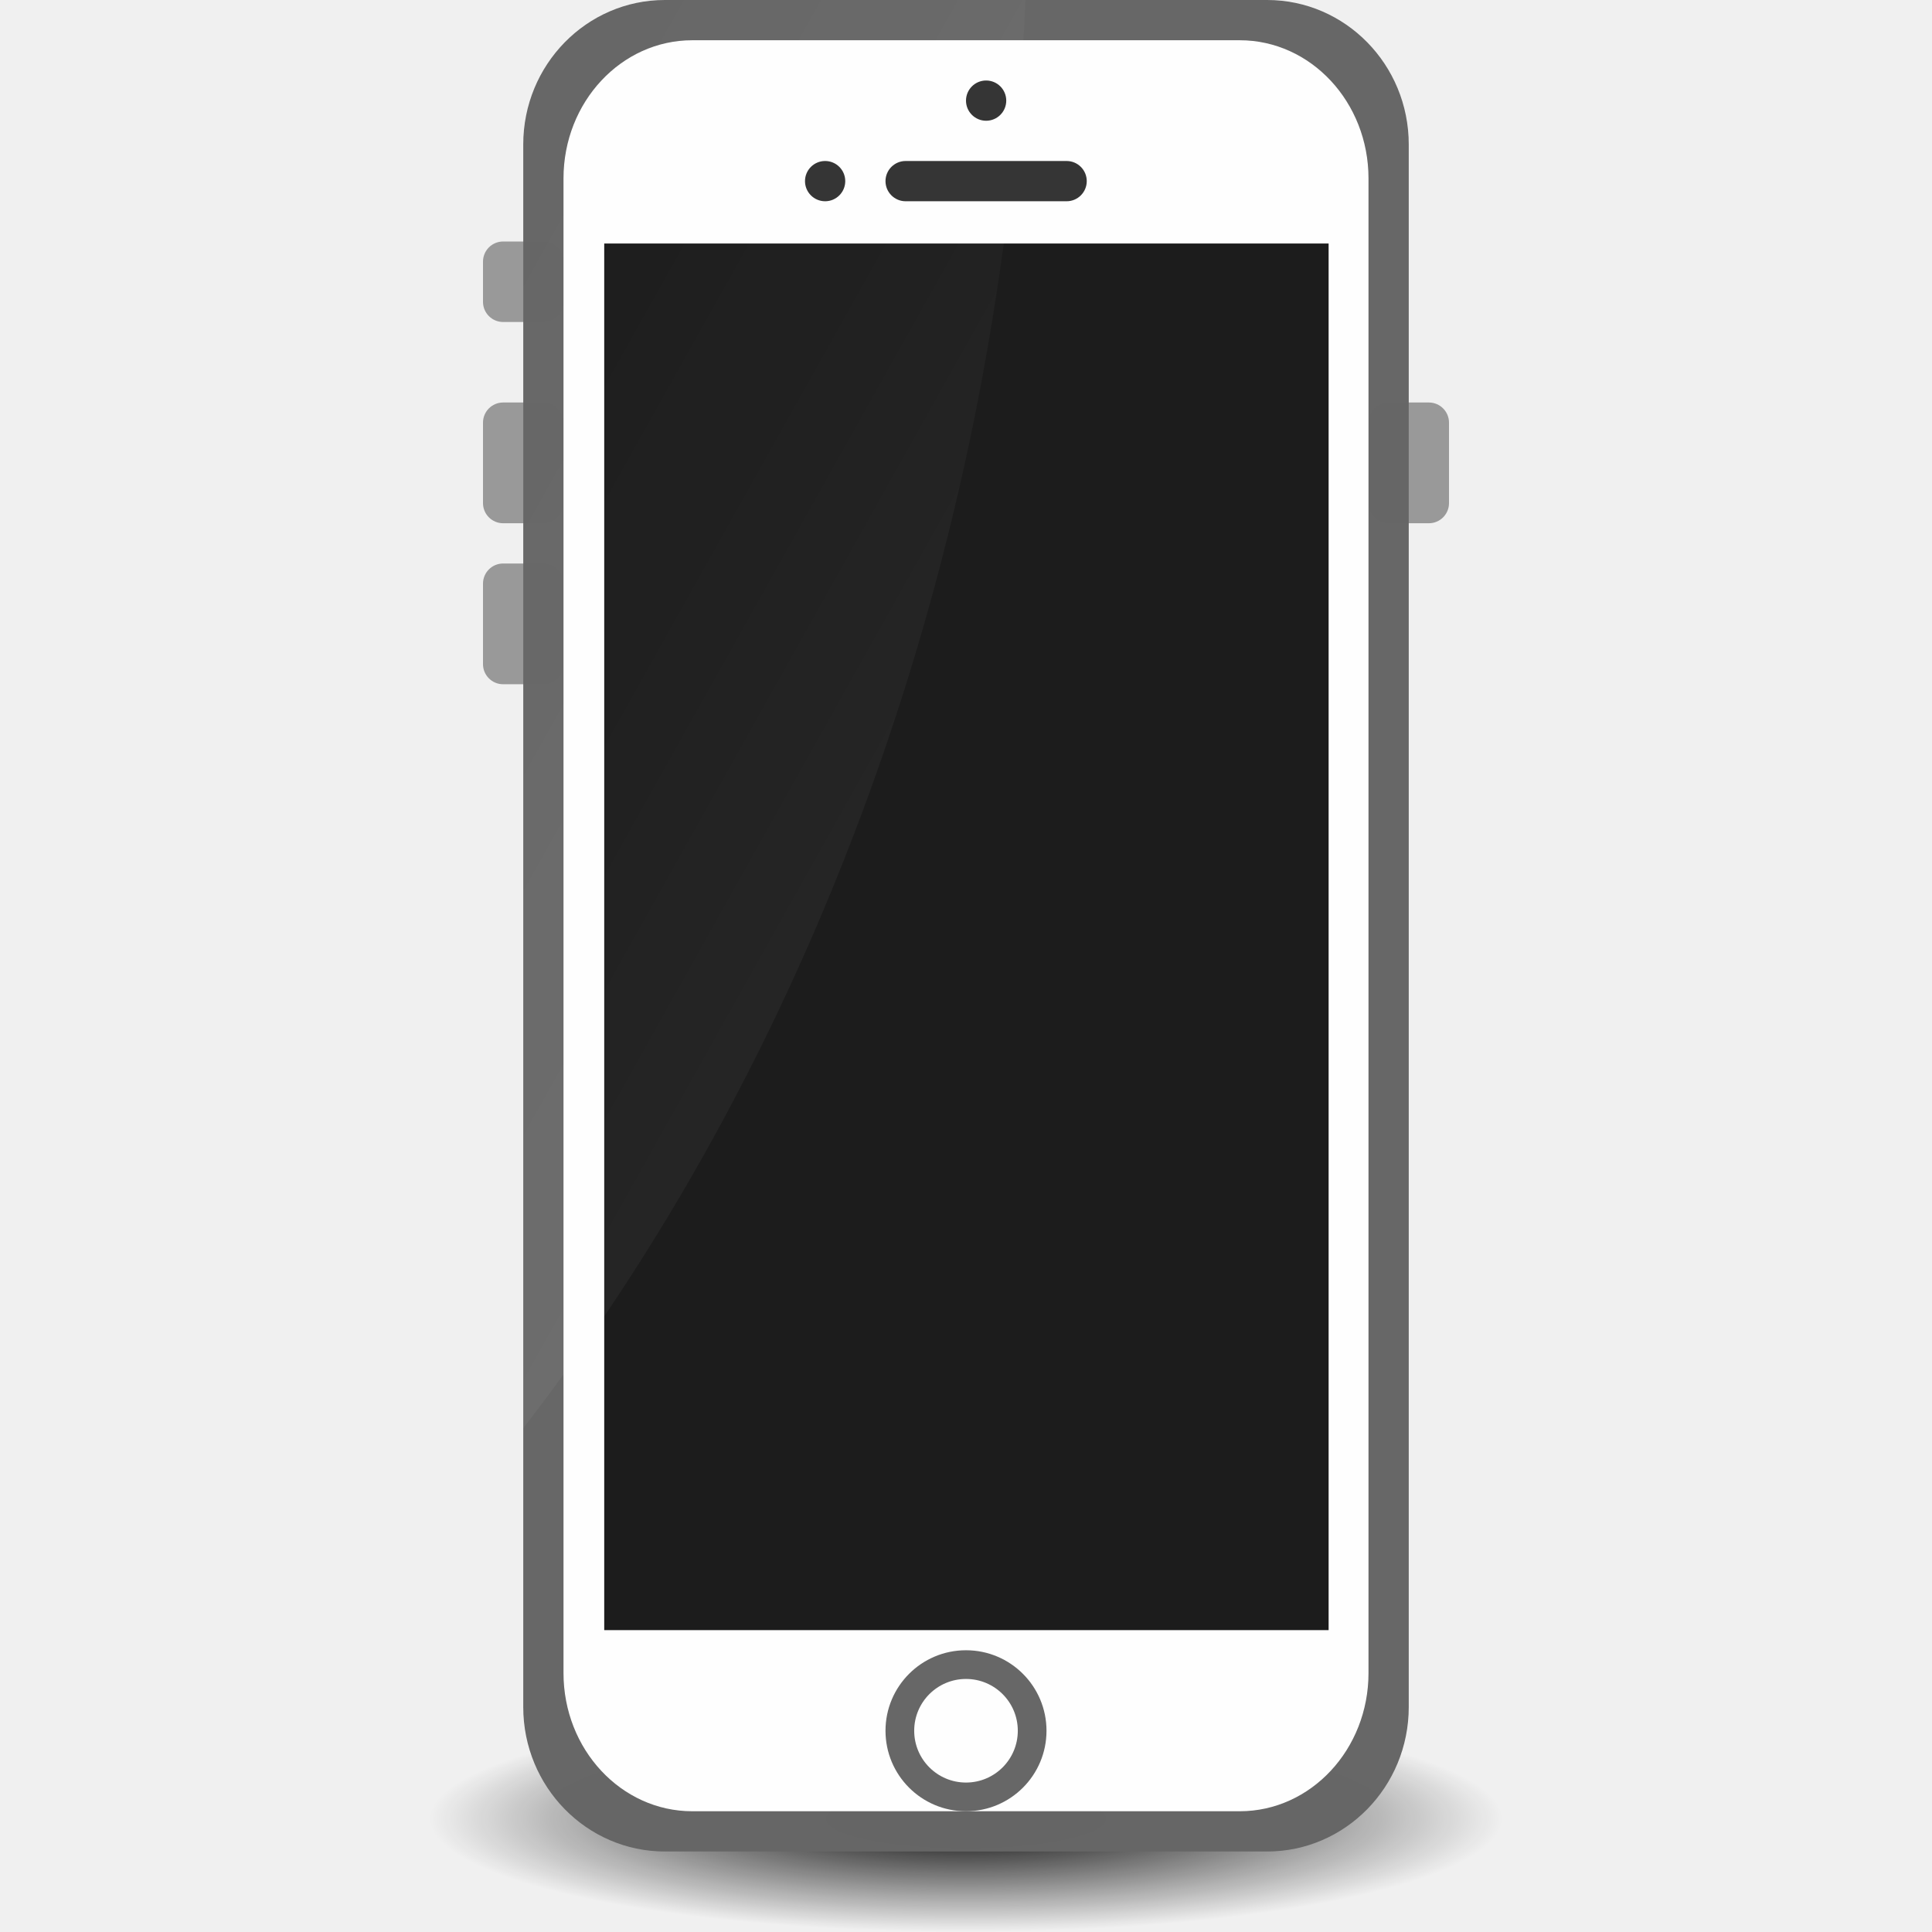
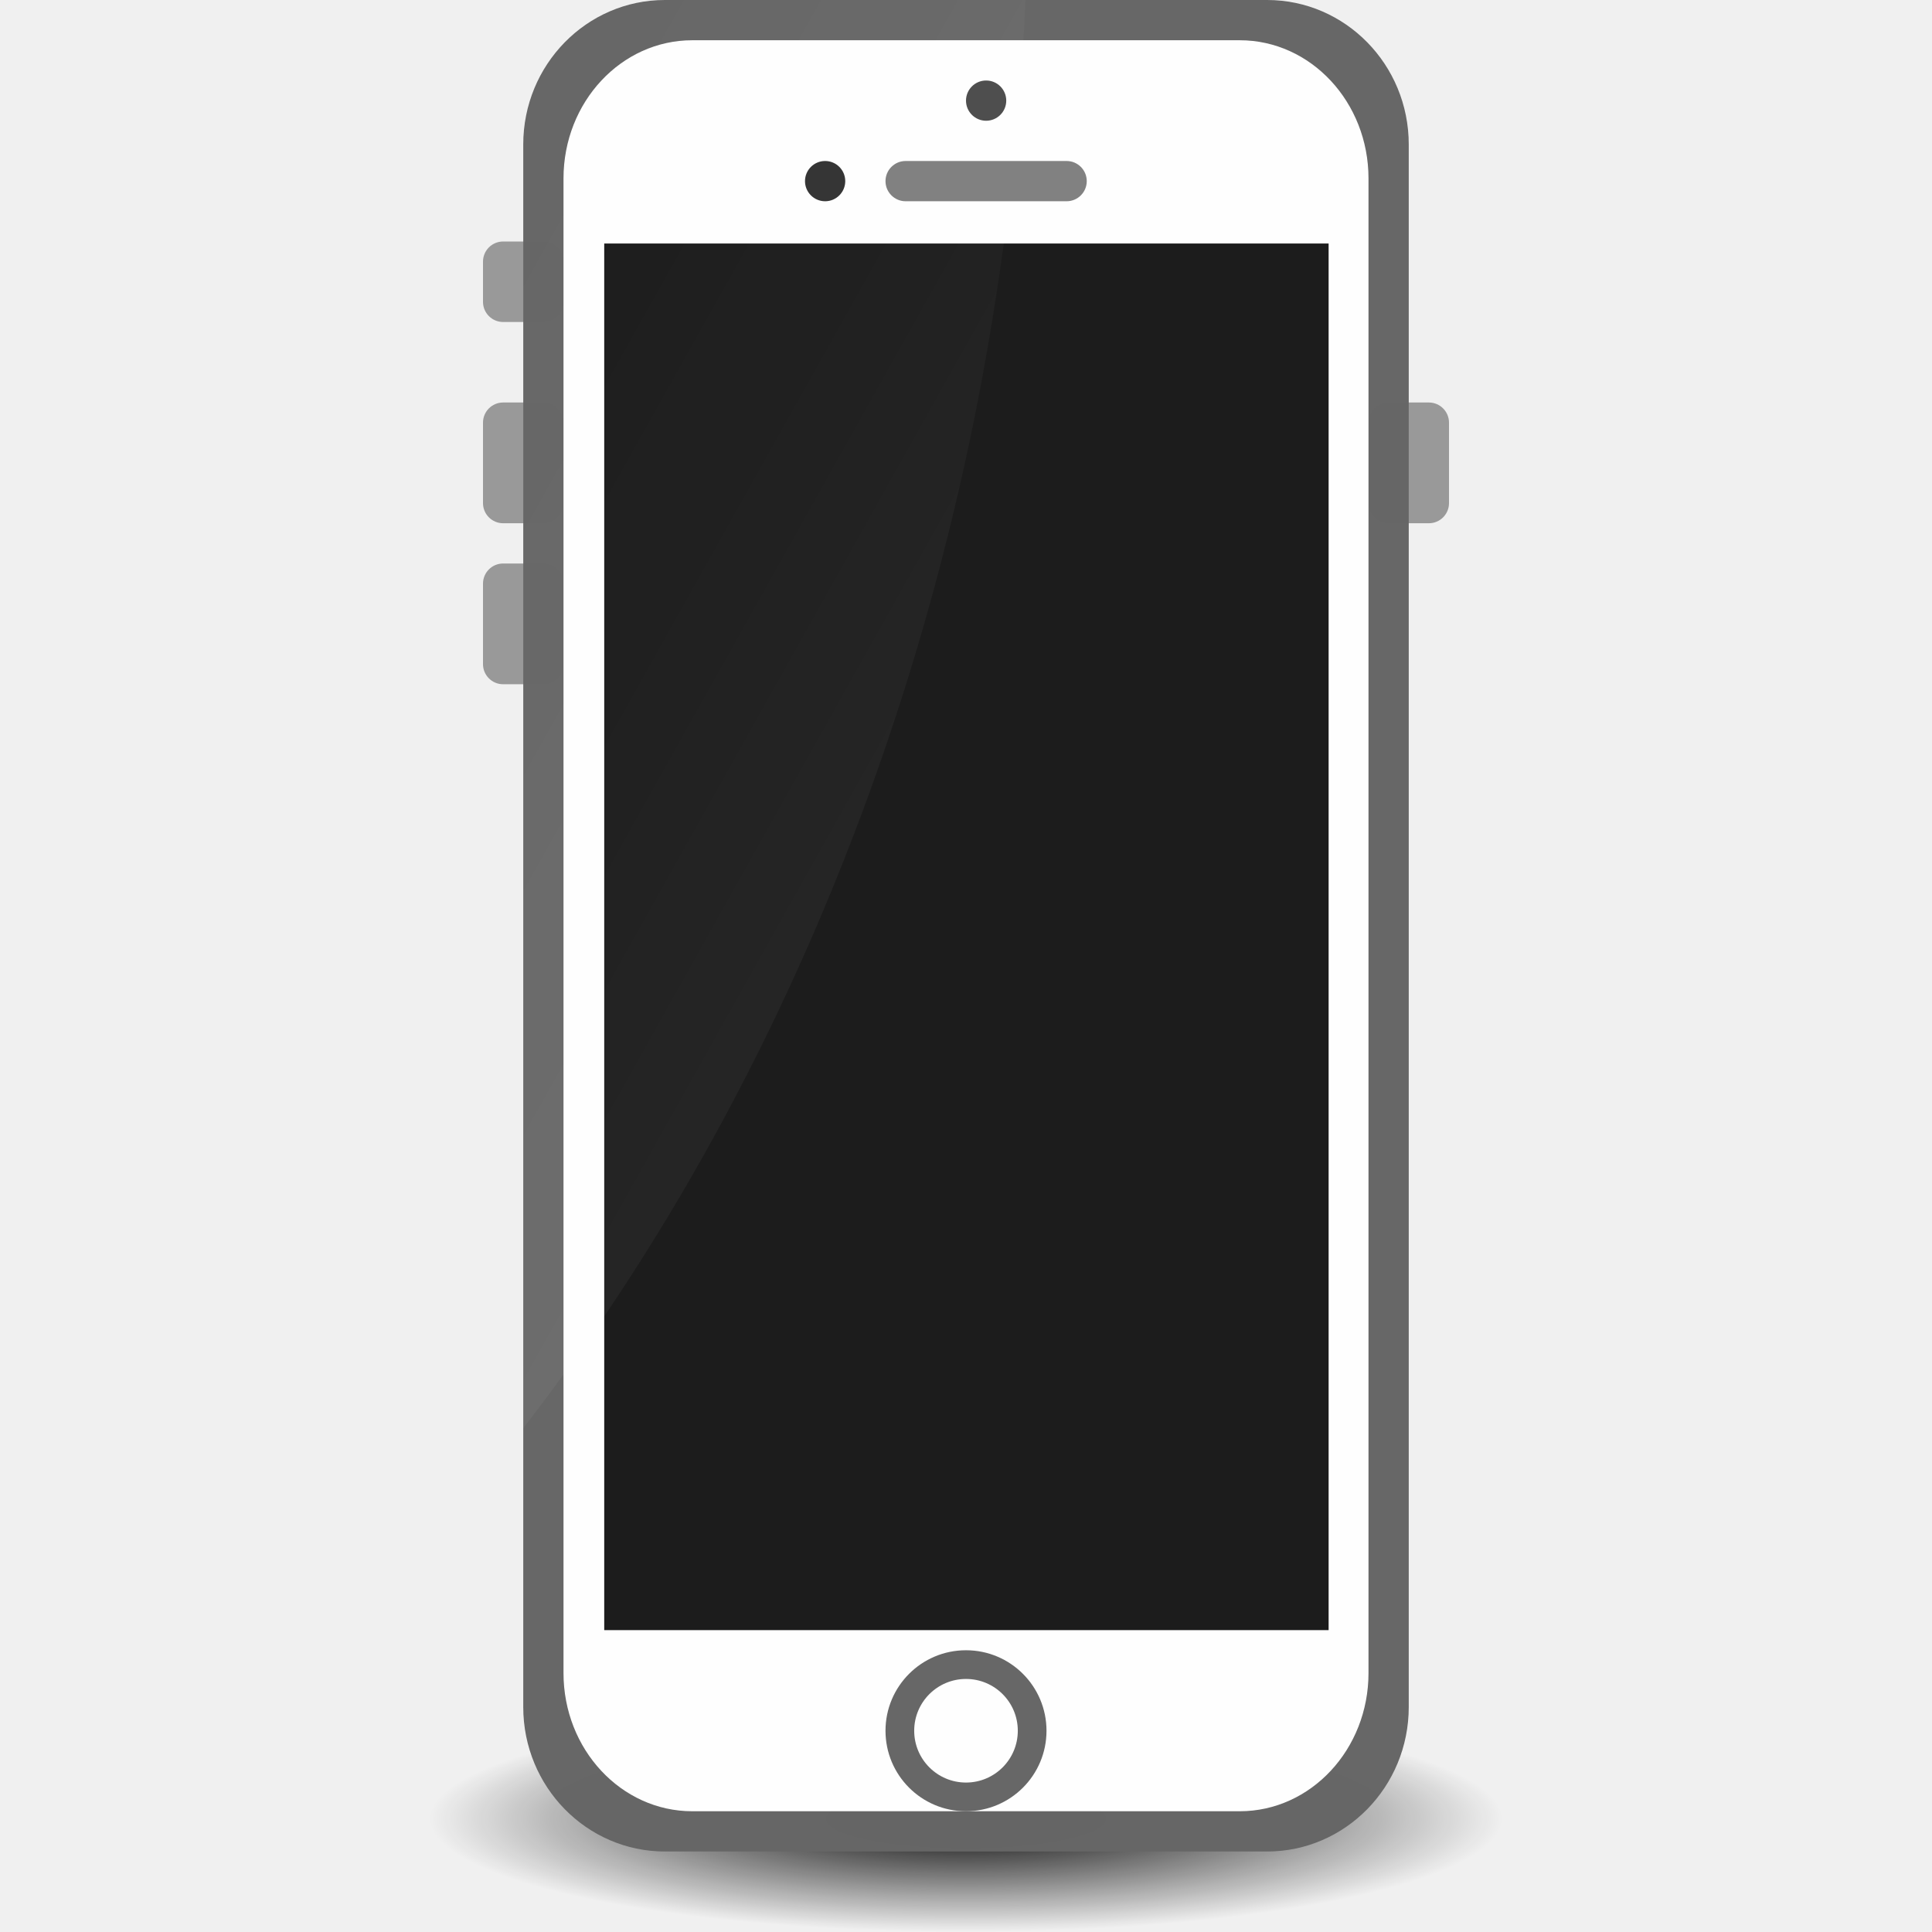
<svg xmlns="http://www.w3.org/2000/svg" xmlns:xlink="http://www.w3.org/1999/xlink" width="48" height="48" viewBox="0 0 48 48" id="svg2" version="1.1">
  <defs id="defs4">
    <linearGradient id="linearGradient4285">
      <stop style="stop-color:#ffffff;stop-opacity:1;" offset="0" id="stop4287" />
      <stop style="stop-color:#ffffff;stop-opacity:0;" offset="1" id="stop4289" />
    </linearGradient>
    <linearGradient id="linearGradient4244">
      <stop style="stop-color:#000000;stop-opacity:1;" offset="0" id="stop4246" />
      <stop style="stop-color:#000000;stop-opacity:0;" offset="1" id="stop4248" />
    </linearGradient>
    <radialGradient xlink:href="#linearGradient4244" id="radialGradient4250" cx="64" cy="1044.862" fx="64" fy="1044.862" r="42.5" gradientTransform="matrix(0.3137176,0,0,0.06617547,3.922071,980.4055)" gradientUnits="userSpaceOnUse" />
    <linearGradient xlink:href="#linearGradient4285" id="linearGradient4291" x1="140" y1="73" x2="35" y2="13" gradientUnits="userSpaceOnUse" gradientTransform="matrix(0.3666667,0,0,0.3739836,0.5335026,1004.362)" />
  </defs>
  <g id="layer1" transform="translate(0,-1004.362)">
    <ellipse style="opacity:0.99;fill:url(#radialGradient4250);fill-opacity:1;stroke:none;stroke-width:0;stroke-miterlimit:4;stroke-dasharray:none;stroke-opacity:1" id="path4242" cx="24" cy="1049.55" rx="13.333" ry="2.812" />
    <rect ry="0.5" rx="0.5" y="1010.362" x="12" height="2" width="2" id="rect4268" style="opacity:1;fill:#999999;fill-opacity:1;stroke:none;stroke-width:0;stroke-miterlimit:4;stroke-dasharray:none;stroke-opacity:1" />
    <rect style="opacity:1;fill:#999999;fill-opacity:1;stroke:none;stroke-width:0;stroke-miterlimit:4;stroke-dasharray:none;stroke-opacity:1" id="rect4266" width="2" height="3" x="12" y="1014.362" rx="0.5" ry="0.5" />
    <rect ry="0.5" rx="0.5" y="1018.362" x="12" height="3" width="2" id="rect4192" style="opacity:1;fill:#999999;fill-opacity:1;stroke:none;stroke-width:0;stroke-miterlimit:4;stroke-dasharray:none;stroke-opacity:1" />
    <rect ry="0.5" rx="0.5" y="1014.362" x="34" height="3" width="2" id="rect4196" style="opacity:1;fill:#999999;fill-opacity:1;stroke:none;stroke-width:0;stroke-miterlimit:4;stroke-dasharray:none;stroke-opacity:1" />
    <rect style="opacity:0.99;fill:#666666;fill-opacity:1;stroke:none;stroke-width:0;stroke-miterlimit:4;stroke-dasharray:none;stroke-opacity:1" id="rect4252" width="22" height="46" x="13" y="1004.362" ry="3.59" rx="3.52" />
    <rect rx="3.2" ry="3.434" y="1005.362" x="14" height="44" width="20" id="rect4270" style="opacity:0.99;fill:#ffffff;fill-opacity:1;stroke:none;stroke-width:0;stroke-miterlimit:4;stroke-dasharray:none;stroke-opacity:1" />
    <rect style="opacity:0.99;fill:#1a1a1a;fill-opacity:1;stroke:none;stroke-width:0;stroke-miterlimit:4;stroke-dasharray:none;stroke-opacity:1" id="rect4272" width="17.997" height="34.45" x="15.012" y="1010.412" />
    <path style="opacity:0.121;fill:url(#linearGradient4291);fill-opacity:1;stroke:none;stroke-width:0;stroke-miterlimit:4;stroke-dasharray:none;stroke-opacity:1" d="m 16.52,1004.362 c -1.95,0 -3.52,1.601 -3.52,3.59 l 0,31.894 a 45.833,56.098 0 0 0 12.48,-35.484 l -8.96,0 z" id="rect4278" />
-     <circle style="opacity:0.99;fill:#333333;fill-opacity:1;stroke:none;stroke-width:0;stroke-miterlimit:4;stroke-dasharray:none;stroke-opacity:1" id="path4258" cx="24.5" cy="1006.862" r="0.5" />
-     <rect style="opacity:0.99;fill:#333333;fill-opacity:1;stroke:none;stroke-width:0;stroke-miterlimit:4;stroke-dasharray:none;stroke-opacity:1" id="rect4256" width="5" height="1" x="22" y="1008.362" rx="0.5" ry="0.5" />
+     <circle style="opacity:0.99;fill:#4d4d4d;fill-opacity:1;stroke:none;stroke-width:0;stroke-miterlimit:4;stroke-dasharray:none;stroke-opacity:1" id="path4258" cx="24.5" cy="1006.862" r="0.5" />
+     <rect style="opacity:0.99;fill:#808080;fill-opacity:1;stroke:none;stroke-width:0;stroke-miterlimit:4;stroke-dasharray:none;stroke-opacity:1" id="rect4256" width="5" height="1" x="22" y="1008.362" rx="0.5" ry="0.5" />
    <circle style="opacity:0.99;fill:#666666;fill-opacity:1;stroke:none;stroke-width:0;stroke-miterlimit:4;stroke-dasharray:none;stroke-opacity:1" id="path4274" cx="24" cy="1047.362" r="2" />
    <circle cy="1047.362" cx="24" id="circle4276" style="opacity:0.99;fill:#ffffff;fill-opacity:1;stroke:none;stroke-width:0;stroke-miterlimit:4;stroke-dasharray:none;stroke-opacity:1" r="1.287" />
    <circle r="0.5" cy="1008.862" cx="20.5" id="circle4186" style="opacity:0.99;fill:#333333;fill-opacity:1;stroke:none;stroke-width:0;stroke-miterlimit:4;stroke-dasharray:none;stroke-opacity:1" />
  </g>
</svg>
